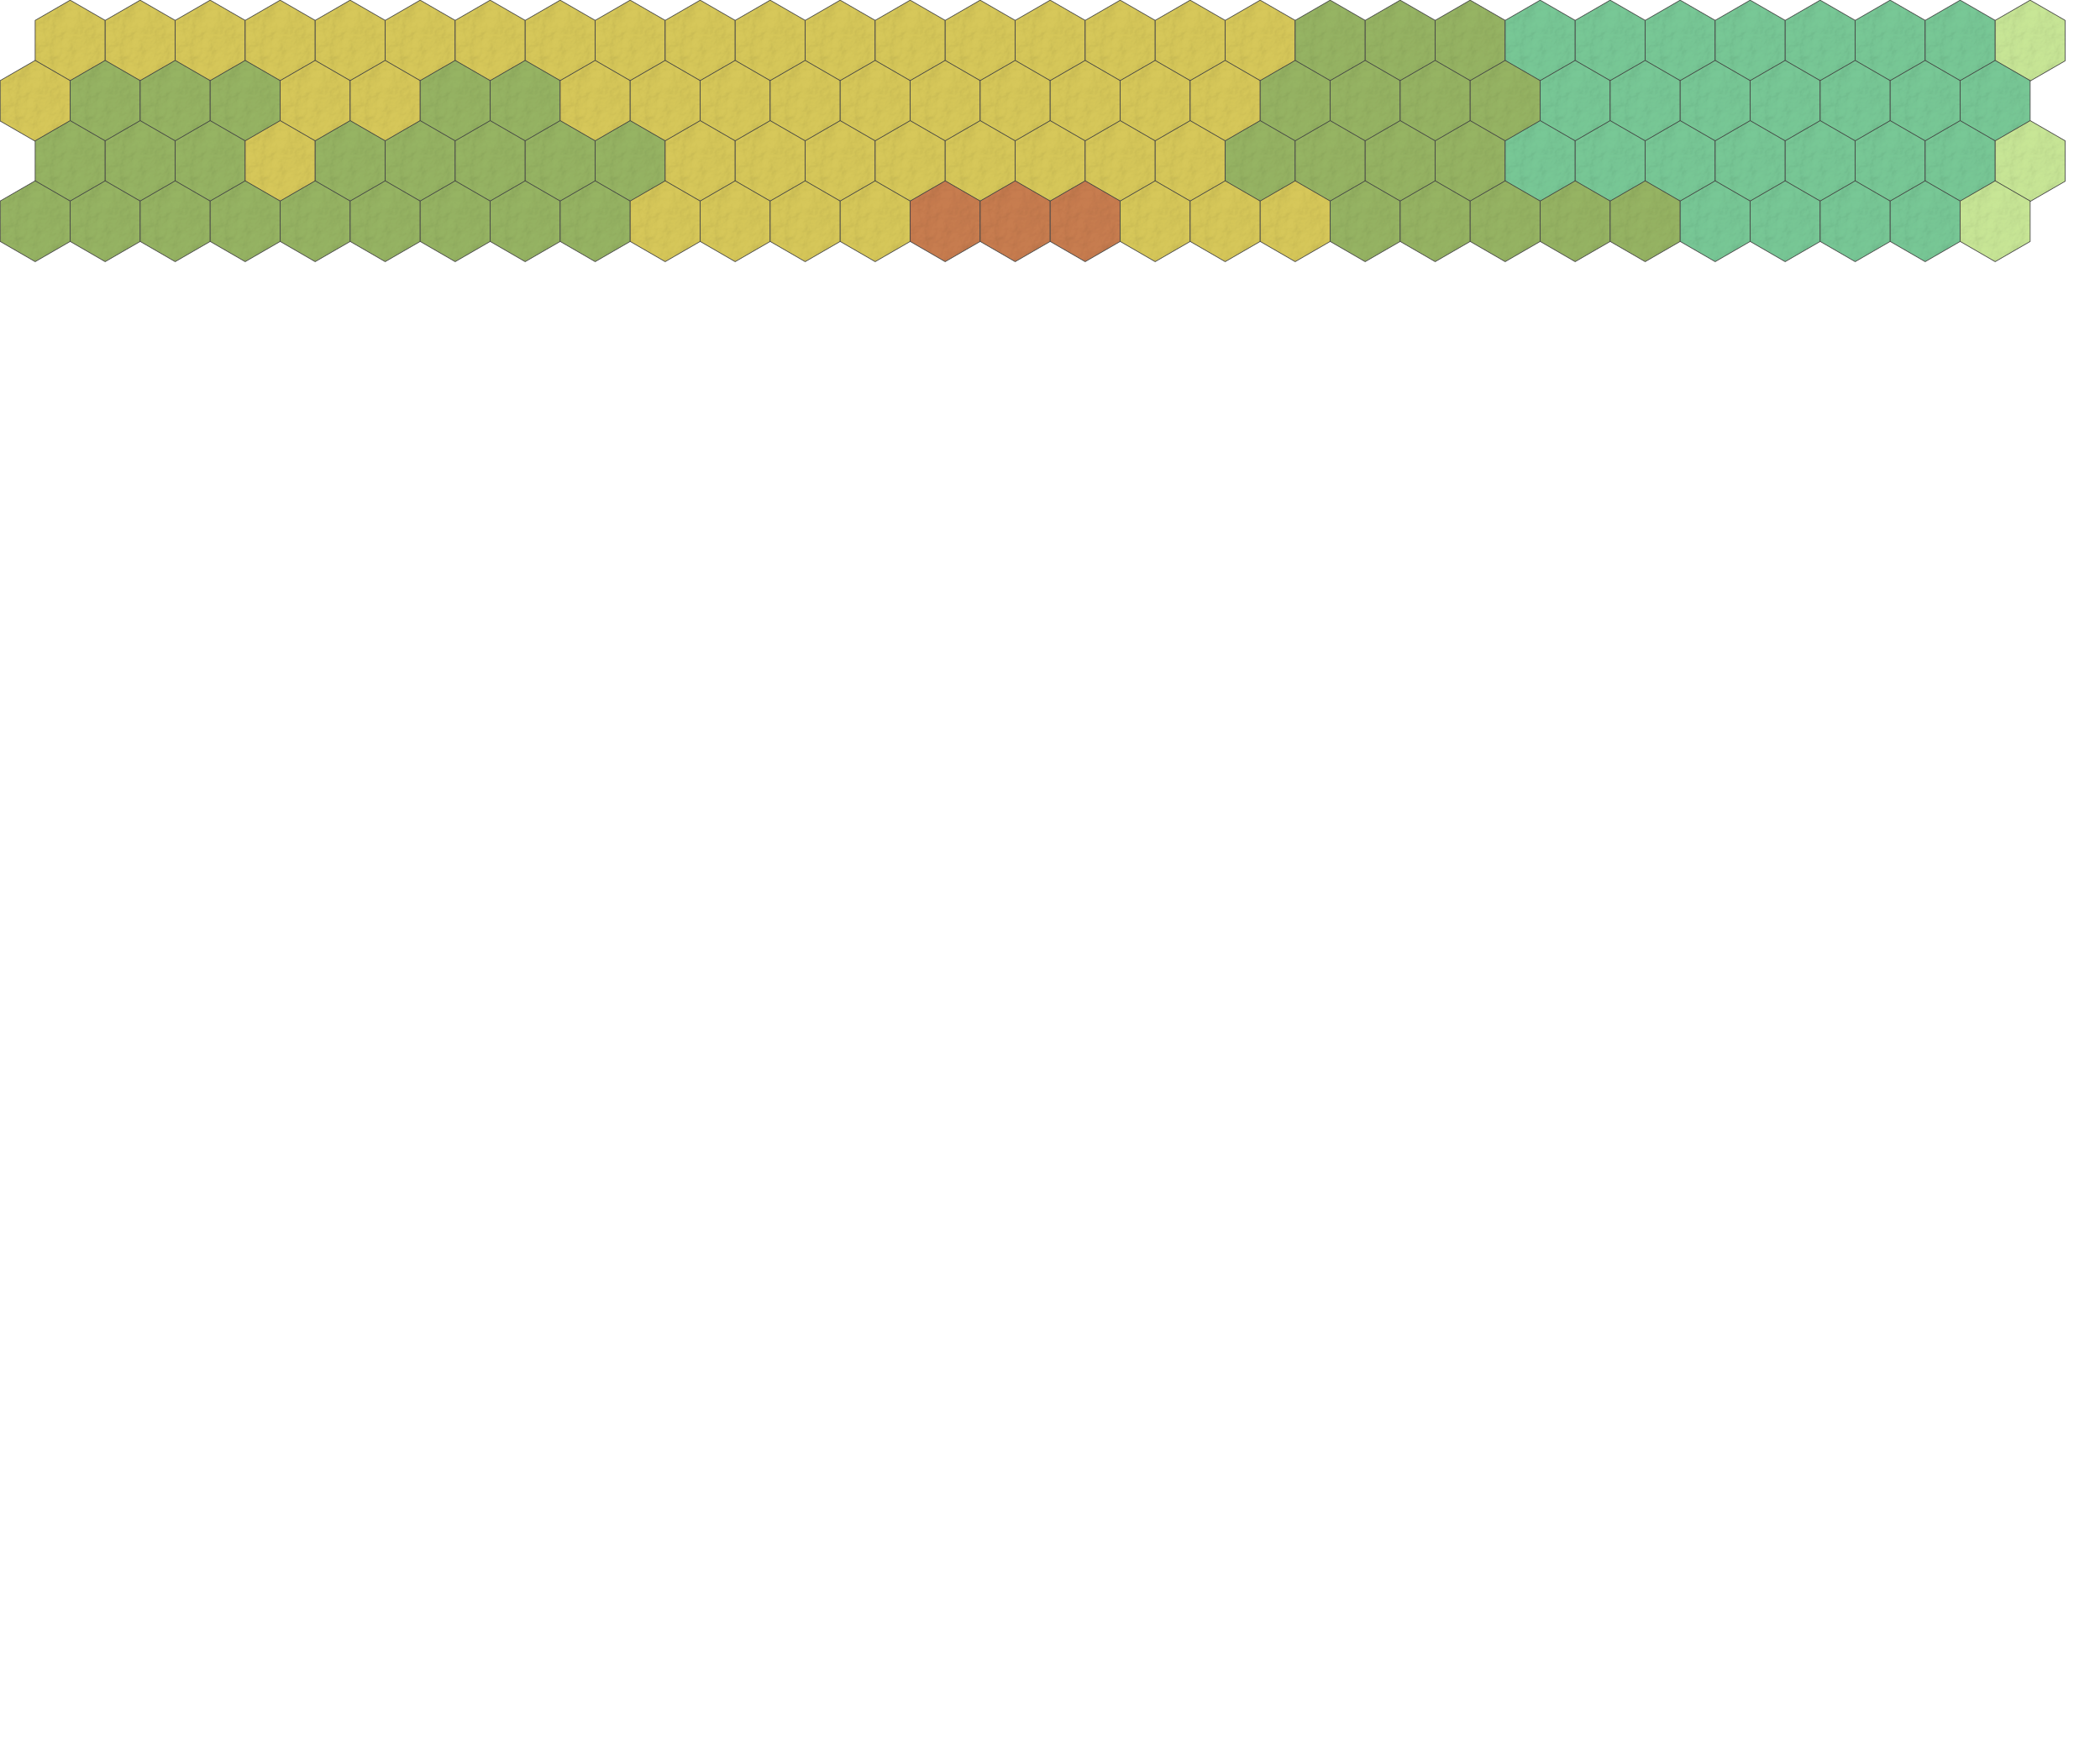
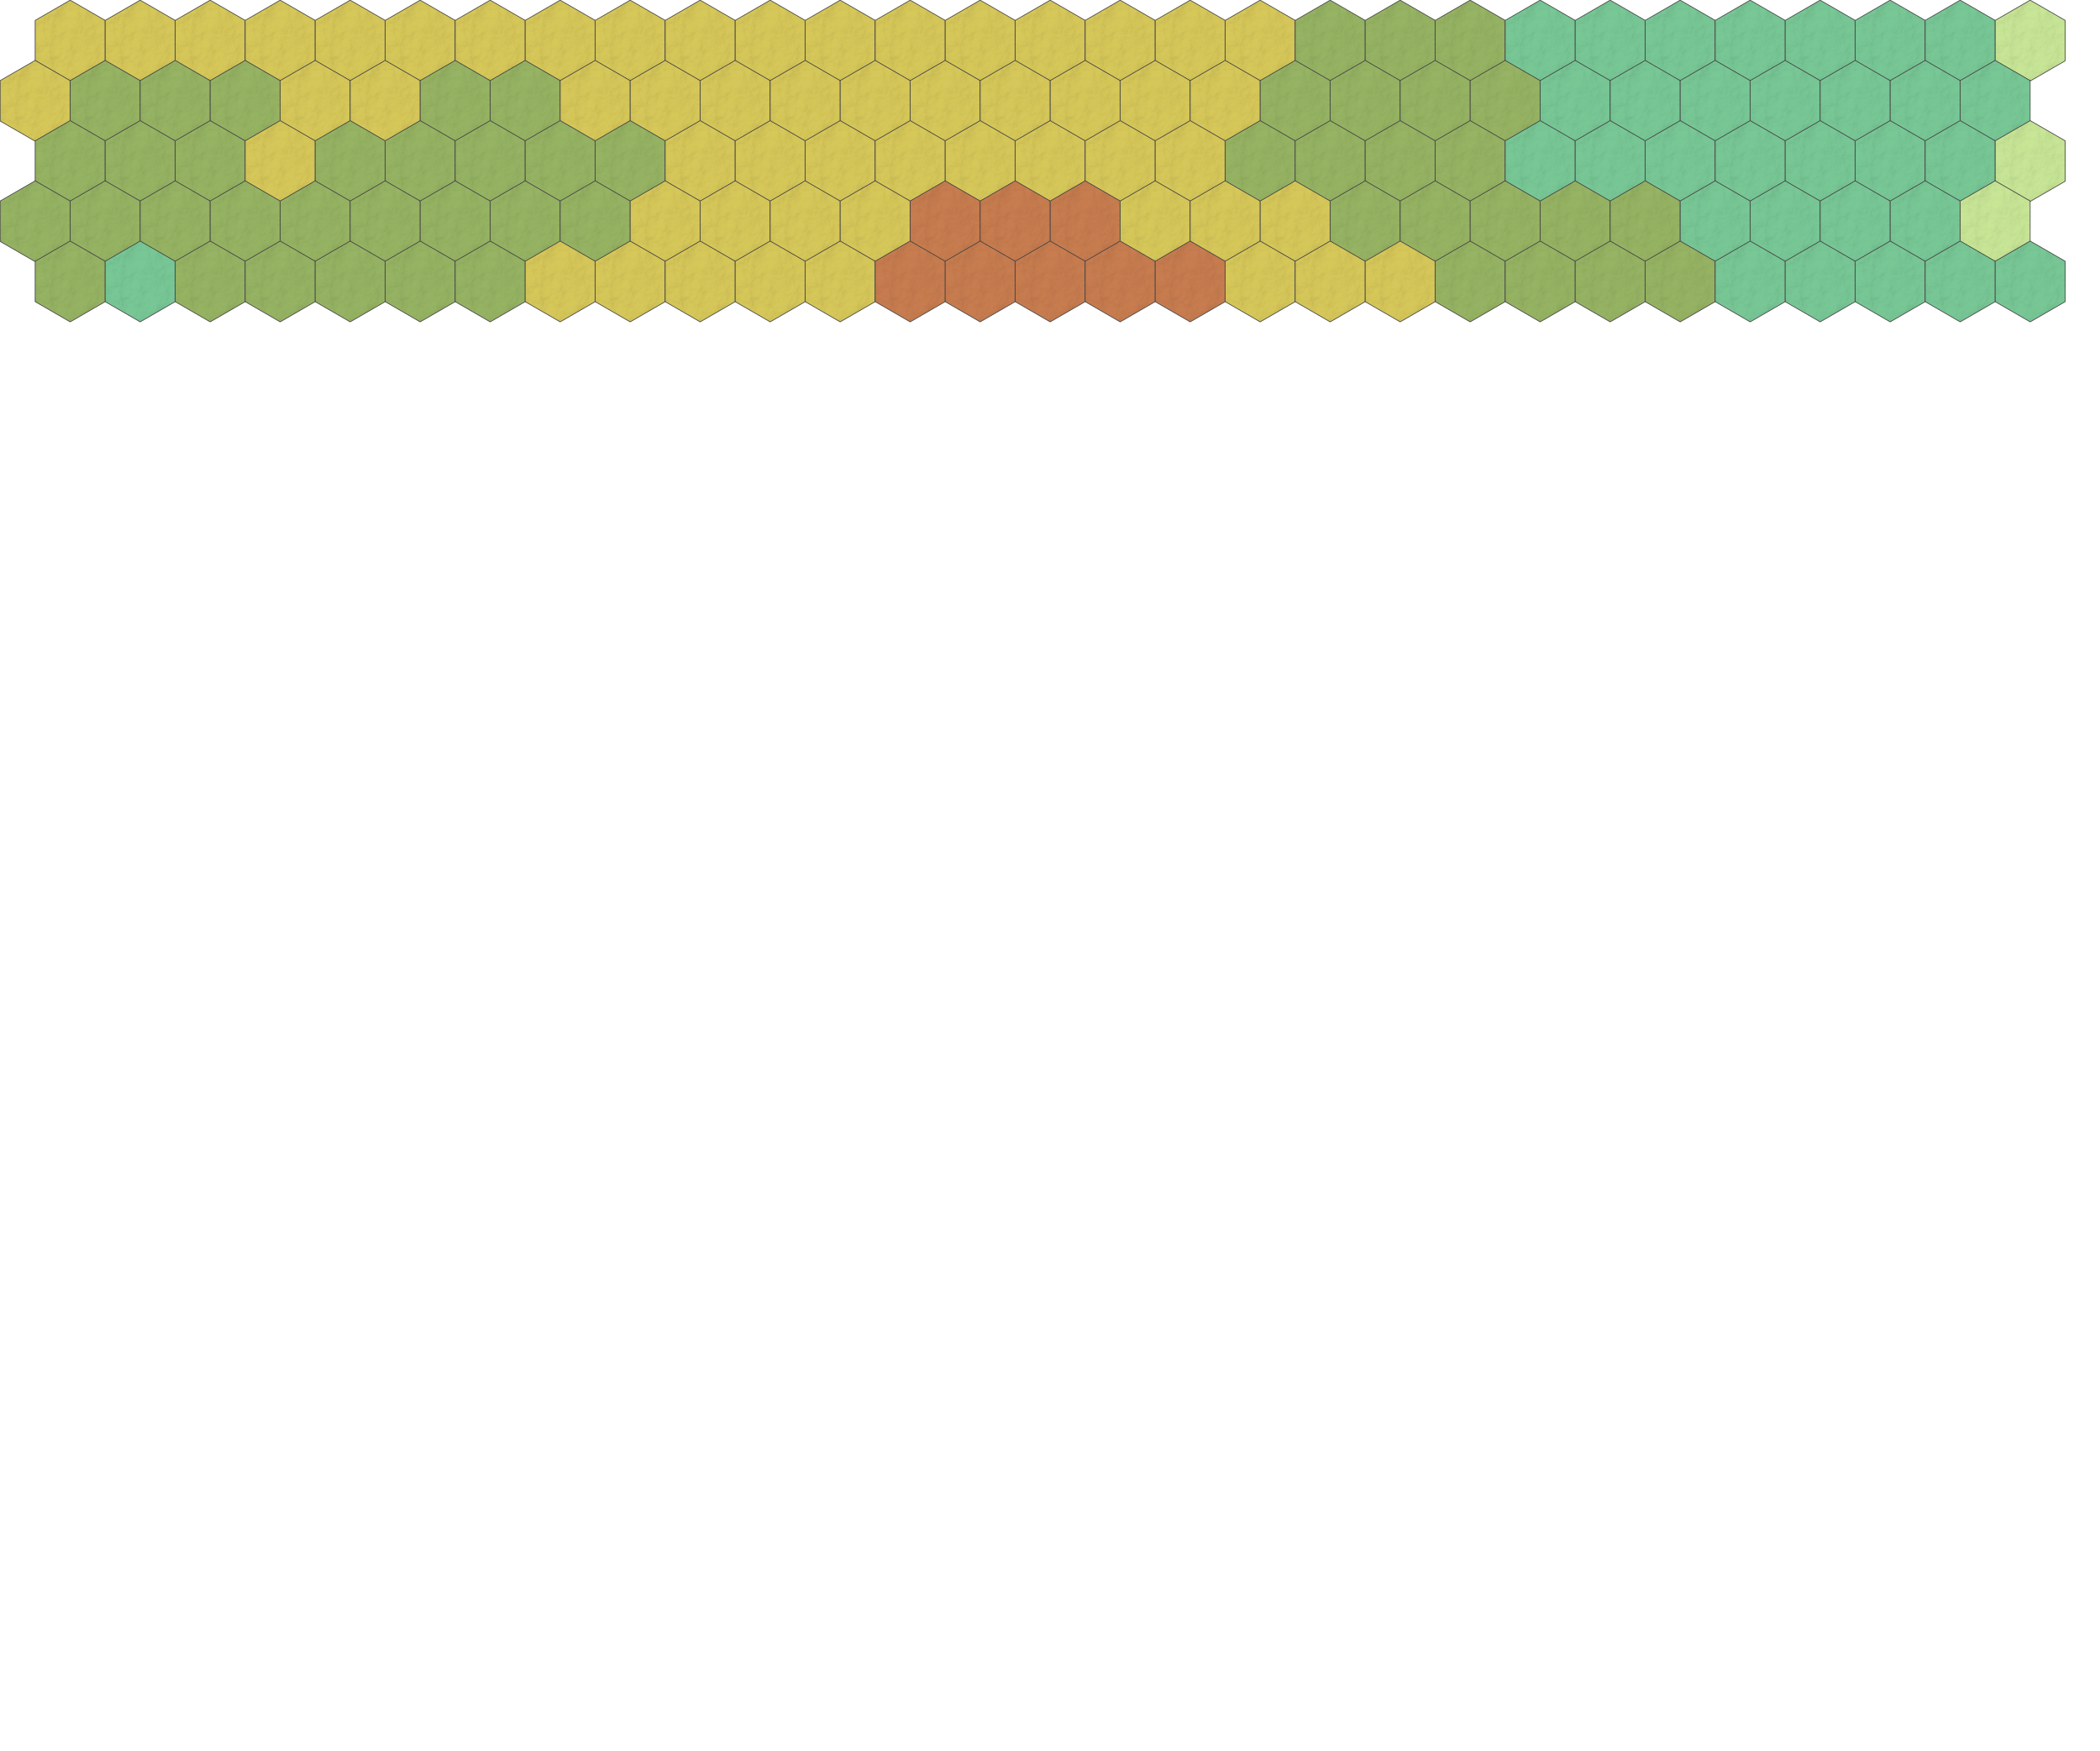
<svg xmlns="http://www.w3.org/2000/svg" xmlns:xlink="http://www.w3.org/1999/xlink" viewBox="0 0 3000 2500">
  <defs>
    <filter id="paper">
      <feTurbulence type="fractalNoise" baseFrequency="0.04" result="noise" numOctaves="5" />
      <feDiffuseLighting in="noise" surfaceScale="2" result="texture">
        <feDistantLight azimuth="45" elevation="75" />
      </feDiffuseLighting>
      <feComposite in="SourceGraphic" in2="texture" operator="arithmetic" k1="1" k2="0" k3="0" k4="0" />
    </filter>
    <polygon id="level5" filter="url(#paper)" fill="rgb(200,125,80)" stroke="#444444" points="50.24,0.25 100.23,29.112 100.23,86.835 50.24,115.697 0.25,86.835 0.25,29.112 50.24,0.25" />
    <polygon id="level4" filter="url(#paper)" fill="rgb(215,200,90)" stroke="#444444" points="50.24,0.25 100.23,29.112 100.23,86.835 50.24,115.697 0.25,86.835 0.25,29.112 50.24,0.25" />
    <polygon id="level3" filter="url(#paper)" fill="rgb(150,180,100)" stroke="#444444" points="50.24,0.25 100.23,29.112 100.23,86.835 50.24,115.697 0.25,86.835 0.25,29.112 50.24,0.25" />
    <polygon id="level2" filter="url(#paper)" fill="rgb(120,200,150)" stroke="#444444" points="50.24,0.25 100.23,29.112 100.23,86.835 50.24,115.697 0.25,86.835 0.25,29.112 50.24,0.25" />
    <polygon id="level1" filter="url(#paper)" fill="rgb(200,230,150)" stroke="#444444" points="50.24,0.25 100.23,29.112 100.23,86.835 50.24,115.697 0.25,86.835 0.25,29.112 50.24,0.25" />
  </defs>
  <g id="row1">
    <use id="0129" xlink:href="#level4" transform="translate(50,0)" />
    <use id="0128" xlink:href="#level4" transform="translate(150,0)" />
    <use id="0127" xlink:href="#level4" transform="translate(250,0)" />
    <use id="0126" xlink:href="#level4" transform="translate(350,0)" />
    <use id="0125" xlink:href="#level4" transform="translate(450,0)" />
    <use id="0124" xlink:href="#level4" transform="translate(550,0)" />
    <use id="0123" xlink:href="#level4" transform="translate(650,0)" />
    <use id="0122" xlink:href="#level4" transform="translate(750,0)" />
    <use id="0121" xlink:href="#level4" transform="translate(850,0)" />
    <use id="0120" xlink:href="#level4" transform="translate(950,0)" />
    <use id="0119" xlink:href="#level4" transform="translate(1050,0)" />
    <use id="0118" xlink:href="#level4" transform="translate(1150,0)" />
    <use id="0117" xlink:href="#level4" transform="translate(1250,0)" />
    <use id="0116" xlink:href="#level4" transform="translate(1350,0)" />
    <use id="0115" xlink:href="#level4" transform="translate(1450,0)" />
    <use id="0114" xlink:href="#level4" transform="translate(1550,0)" />
    <use id="0113" xlink:href="#level4" transform="translate(1650,0)" />
    <use id="0112" xlink:href="#level4" transform="translate(1750,0)" />
    <use id="0111" xlink:href="#level3" transform="translate(1850,0)" />
    <use id="0110" xlink:href="#level3" transform="translate(1950,0)" />
    <use id="0109" xlink:href="#level3" transform="translate(2050,0)" />
    <use id="0108" xlink:href="#level2" transform="translate(2150,0)" />
    <use id="0107" xlink:href="#level2" transform="translate(2250,0)" />
    <use id="0106" xlink:href="#level2" transform="translate(2350,0)" />
    <use id="0105" xlink:href="#level2" transform="translate(2450,0)" />
    <use id="0104" xlink:href="#level2" transform="translate(2550,0)" />
    <use id="0103" xlink:href="#level2" transform="translate(2650,0)" />
    <use id="0102" xlink:href="#level2" transform="translate(2750,0)" />
    <use id="0101" xlink:href="#level1" transform="translate(2850,0)" />
  </g>
  <g id="row2">
    <use id="0229" xlink:href="#level4" transform="translate(0,86)" />
    <use id="0228" xlink:href="#level3" transform="translate(100,86)" />
    <use id="0227" xlink:href="#level3" transform="translate(200,86)" />
    <use id="0226" xlink:href="#level3" transform="translate(300,86)" />
    <use id="0225" xlink:href="#level4" transform="translate(400,86)" />
    <use id="0224" xlink:href="#level4" transform="translate(500,86)" />
    <use id="0223" xlink:href="#level3" transform="translate(600,86)" />
    <use id="0222" xlink:href="#level3" transform="translate(700,86)" />
    <use id="0221" xlink:href="#level4" transform="translate(800,86)" />
    <use id="0220" xlink:href="#level4" transform="translate(900,86)" />
    <use id="0219" xlink:href="#level4" transform="translate(1000,86)" />
    <use id="0218" xlink:href="#level4" transform="translate(1100,86)" />
    <use id="0217" xlink:href="#level4" transform="translate(1200,86)" />
    <use id="0216" xlink:href="#level4" transform="translate(1300,86)" />
    <use id="0215" xlink:href="#level4" transform="translate(1400,86)" />
    <use id="0214" xlink:href="#level4" transform="translate(1500,86)" />
    <use id="0213" xlink:href="#level4" transform="translate(1600,86)" />
    <use id="0212" xlink:href="#level4" transform="translate(1700,86)" />
    <use id="0211" xlink:href="#level3" transform="translate(1800,86)" />
    <use id="0210" xlink:href="#level3" transform="translate(1900,86)" />
    <use id="0209" xlink:href="#level3" transform="translate(2000,86)" />
    <use id="0208" xlink:href="#level3" transform="translate(2100,86)" />
    <use id="0207" xlink:href="#level2" transform="translate(2200,86)" />
    <use id="0206" xlink:href="#level2" transform="translate(2300,86)" />
    <use id="0205" xlink:href="#level2" transform="translate(2400,86)" />
    <use id="0204" xlink:href="#level2" transform="translate(2500,86)" />
    <use id="0203" xlink:href="#level2" transform="translate(2600,86)" />
    <use id="0202" xlink:href="#level2" transform="translate(2700,86)" />
    <use id="0201" xlink:href="#level2" transform="translate(2800,86)" />
  </g>
  <g id="row3">
    <use id="0329" xlink:href="#level3" transform="translate(50,172)" />
    <use id="0328" xlink:href="#level3" transform="translate(150,172)" />
    <use id="0327" xlink:href="#level3" transform="translate(250,172)" />
    <use id="0326" xlink:href="#level4" transform="translate(350,172)" />
    <use id="0325" xlink:href="#level3" transform="translate(450,172)" />
    <use id="0324" xlink:href="#level3" transform="translate(550,172)" />
    <use id="0323" xlink:href="#level3" transform="translate(650,172)" />
    <use id="0322" xlink:href="#level3" transform="translate(750,172)" />
    <use id="0321" xlink:href="#level3" transform="translate(850,172)" />
    <use id="0320" xlink:href="#level4" transform="translate(950,172)" />
    <use id="0319" xlink:href="#level4" transform="translate(1050,172)" />
    <use id="0318" xlink:href="#level4" transform="translate(1150,172)" />
    <use id="0317" xlink:href="#level4" transform="translate(1250,172)" />
    <use id="0316" xlink:href="#level4" transform="translate(1350,172)" />
    <use id="0315" xlink:href="#level4" transform="translate(1450,172)" />
    <use id="0314" xlink:href="#level4" transform="translate(1550,172)" />
    <use id="0313" xlink:href="#level4" transform="translate(1650,172)" />
    <use id="0312" xlink:href="#level3" transform="translate(1750,172)" />
    <use id="0311" xlink:href="#level3" transform="translate(1850,172)" />
    <use id="0310" xlink:href="#level3" transform="translate(1950,172)" />
    <use id="0309" xlink:href="#level3" transform="translate(2050,172)" />
    <use id="0308" xlink:href="#level2" transform="translate(2150,172)" />
    <use id="0307" xlink:href="#level2" transform="translate(2250,172)" />
    <use id="0306" xlink:href="#level2" transform="translate(2350,172)" />
    <use id="0305" xlink:href="#level2" transform="translate(2450,172)" />
    <use id="0304" xlink:href="#level2" transform="translate(2550,172)" />
    <use id="0303" xlink:href="#level2" transform="translate(2650,172)" />
    <use id="0302" xlink:href="#level2" transform="translate(2750,172)" />
    <use id="0301" xlink:href="#level1" transform="translate(2850,172)" />
  </g>
  <g id="row4">
    <use id="0429" xlink:href="#level3" transform="translate(0,258)" />
    <use id="0428" xlink:href="#level3" transform="translate(100,258)" />
    <use id="0427" xlink:href="#level3" transform="translate(200,258)" />
    <use id="0426" xlink:href="#level3" transform="translate(300,258)" />
    <use id="0425" xlink:href="#level3" transform="translate(400,258)" />
    <use id="0424" xlink:href="#level3" transform="translate(500,258)" />
    <use id="0423" xlink:href="#level3" transform="translate(600,258)" />
    <use id="0422" xlink:href="#level3" transform="translate(700,258)" />
    <use id="0421" xlink:href="#level3" transform="translate(800,258)" />
    <use id="0420" xlink:href="#level4" transform="translate(900,258)" />
    <use id="0419" xlink:href="#level4" transform="translate(1000,258)" />
    <use id="0418" xlink:href="#level4" transform="translate(1100,258)" />
    <use id="0417" xlink:href="#level4" transform="translate(1200,258)" />
    <use id="0416" xlink:href="#level5" transform="translate(1300,258)" />
    <use id="0415" xlink:href="#level5" transform="translate(1400,258)" />
    <use id="0414" xlink:href="#level5" transform="translate(1500,258)" />
    <use id="0413" xlink:href="#level4" transform="translate(1600,258)" />
    <use id="0412" xlink:href="#level4" transform="translate(1700,258)" />
    <use id="0411" xlink:href="#level4" transform="translate(1800,258)" />
    <use id="0410" xlink:href="#level3" transform="translate(1900,258)" />
    <use id="0409" xlink:href="#level3" transform="translate(2000,258)" />
    <use id="0408" xlink:href="#level3" transform="translate(2100,258)" />
    <use id="0407" xlink:href="#level3" transform="translate(2200,258)" />
    <use id="0406" xlink:href="#level3" transform="translate(2300,258)" />
    <use id="0405" xlink:href="#level2" transform="translate(2400,258)" />
    <use id="0404" xlink:href="#level2" transform="translate(2500,258)" />
    <use id="0403" xlink:href="#level2" transform="translate(2600,258)" />
    <use id="0402" xlink:href="#level2" transform="translate(2700,258)" />
    <use id="0401" xlink:href="#level1" transform="translate(2800,258)" />
  </g>
+   <g id="row5">
+     <use id="0329" xlink:href="#level3" transform="translate(50,344)" />
+     <use id="0328" xlink:href="#level2" transform="translate(150,344)" />
+     <use id="0327" xlink:href="#level3" transform="translate(250,344)" />
+     <use id="0326" xlink:href="#level3" transform="translate(350,344)" />
+     <use id="0325" xlink:href="#level3" transform="translate(450,344)" />
+     <use id="0324" xlink:href="#level3" transform="translate(550,344)" />
+     <use id="0323" xlink:href="#level3" transform="translate(650,344)" />
+     <use id="0322" xlink:href="#level4" transform="translate(750,344)" />
+     <use id="0321" xlink:href="#level4" transform="translate(850,344)" />
+     <use id="0320" xlink:href="#level4" transform="translate(950,344)" />
+     <use id="0319" xlink:href="#level4" transform="translate(1050,344)" />
+     <use id="0318" xlink:href="#level4" transform="translate(1150,344)" />
+     <use id="0317" xlink:href="#level5" transform="translate(1250,344)" />
+     <use id="0316" xlink:href="#level5" transform="translate(1350,344)" />
+     <use id="0315" xlink:href="#level5" transform="translate(1450,344)" />
+     <use id="0314" xlink:href="#level5" transform="translate(1550,344)" />
+     <use id="0313" xlink:href="#level5" transform="translate(1650,344)" />
+     <use id="0312" xlink:href="#level4" transform="translate(1750,344)" />
+     <use id="0311" xlink:href="#level4" transform="translate(1850,344)" />
+     <use id="0310" xlink:href="#level4" transform="translate(1950,344)" />
+     <use id="0309" xlink:href="#level3" transform="translate(2050,344)" />
+     <use id="0308" xlink:href="#level3" transform="translate(2150,344)" />
+     <use id="0307" xlink:href="#level3" transform="translate(2250,344)" />
+     <use id="0306" xlink:href="#level3" transform="translate(2350,344)" />
+     <use id="0305" xlink:href="#level2" transform="translate(2450,344)" />
+     <use id="0304" xlink:href="#level2" transform="translate(2550,344)" />
+     <use id="0303" xlink:href="#level2" transform="translate(2650,344)" />
+     <use id="0302" xlink:href="#level2" transform="translate(2750,344)" />
+     <use id="0301" xlink:href="#level2" transform="translate(2850,344)" />
+   </g>
</svg>
